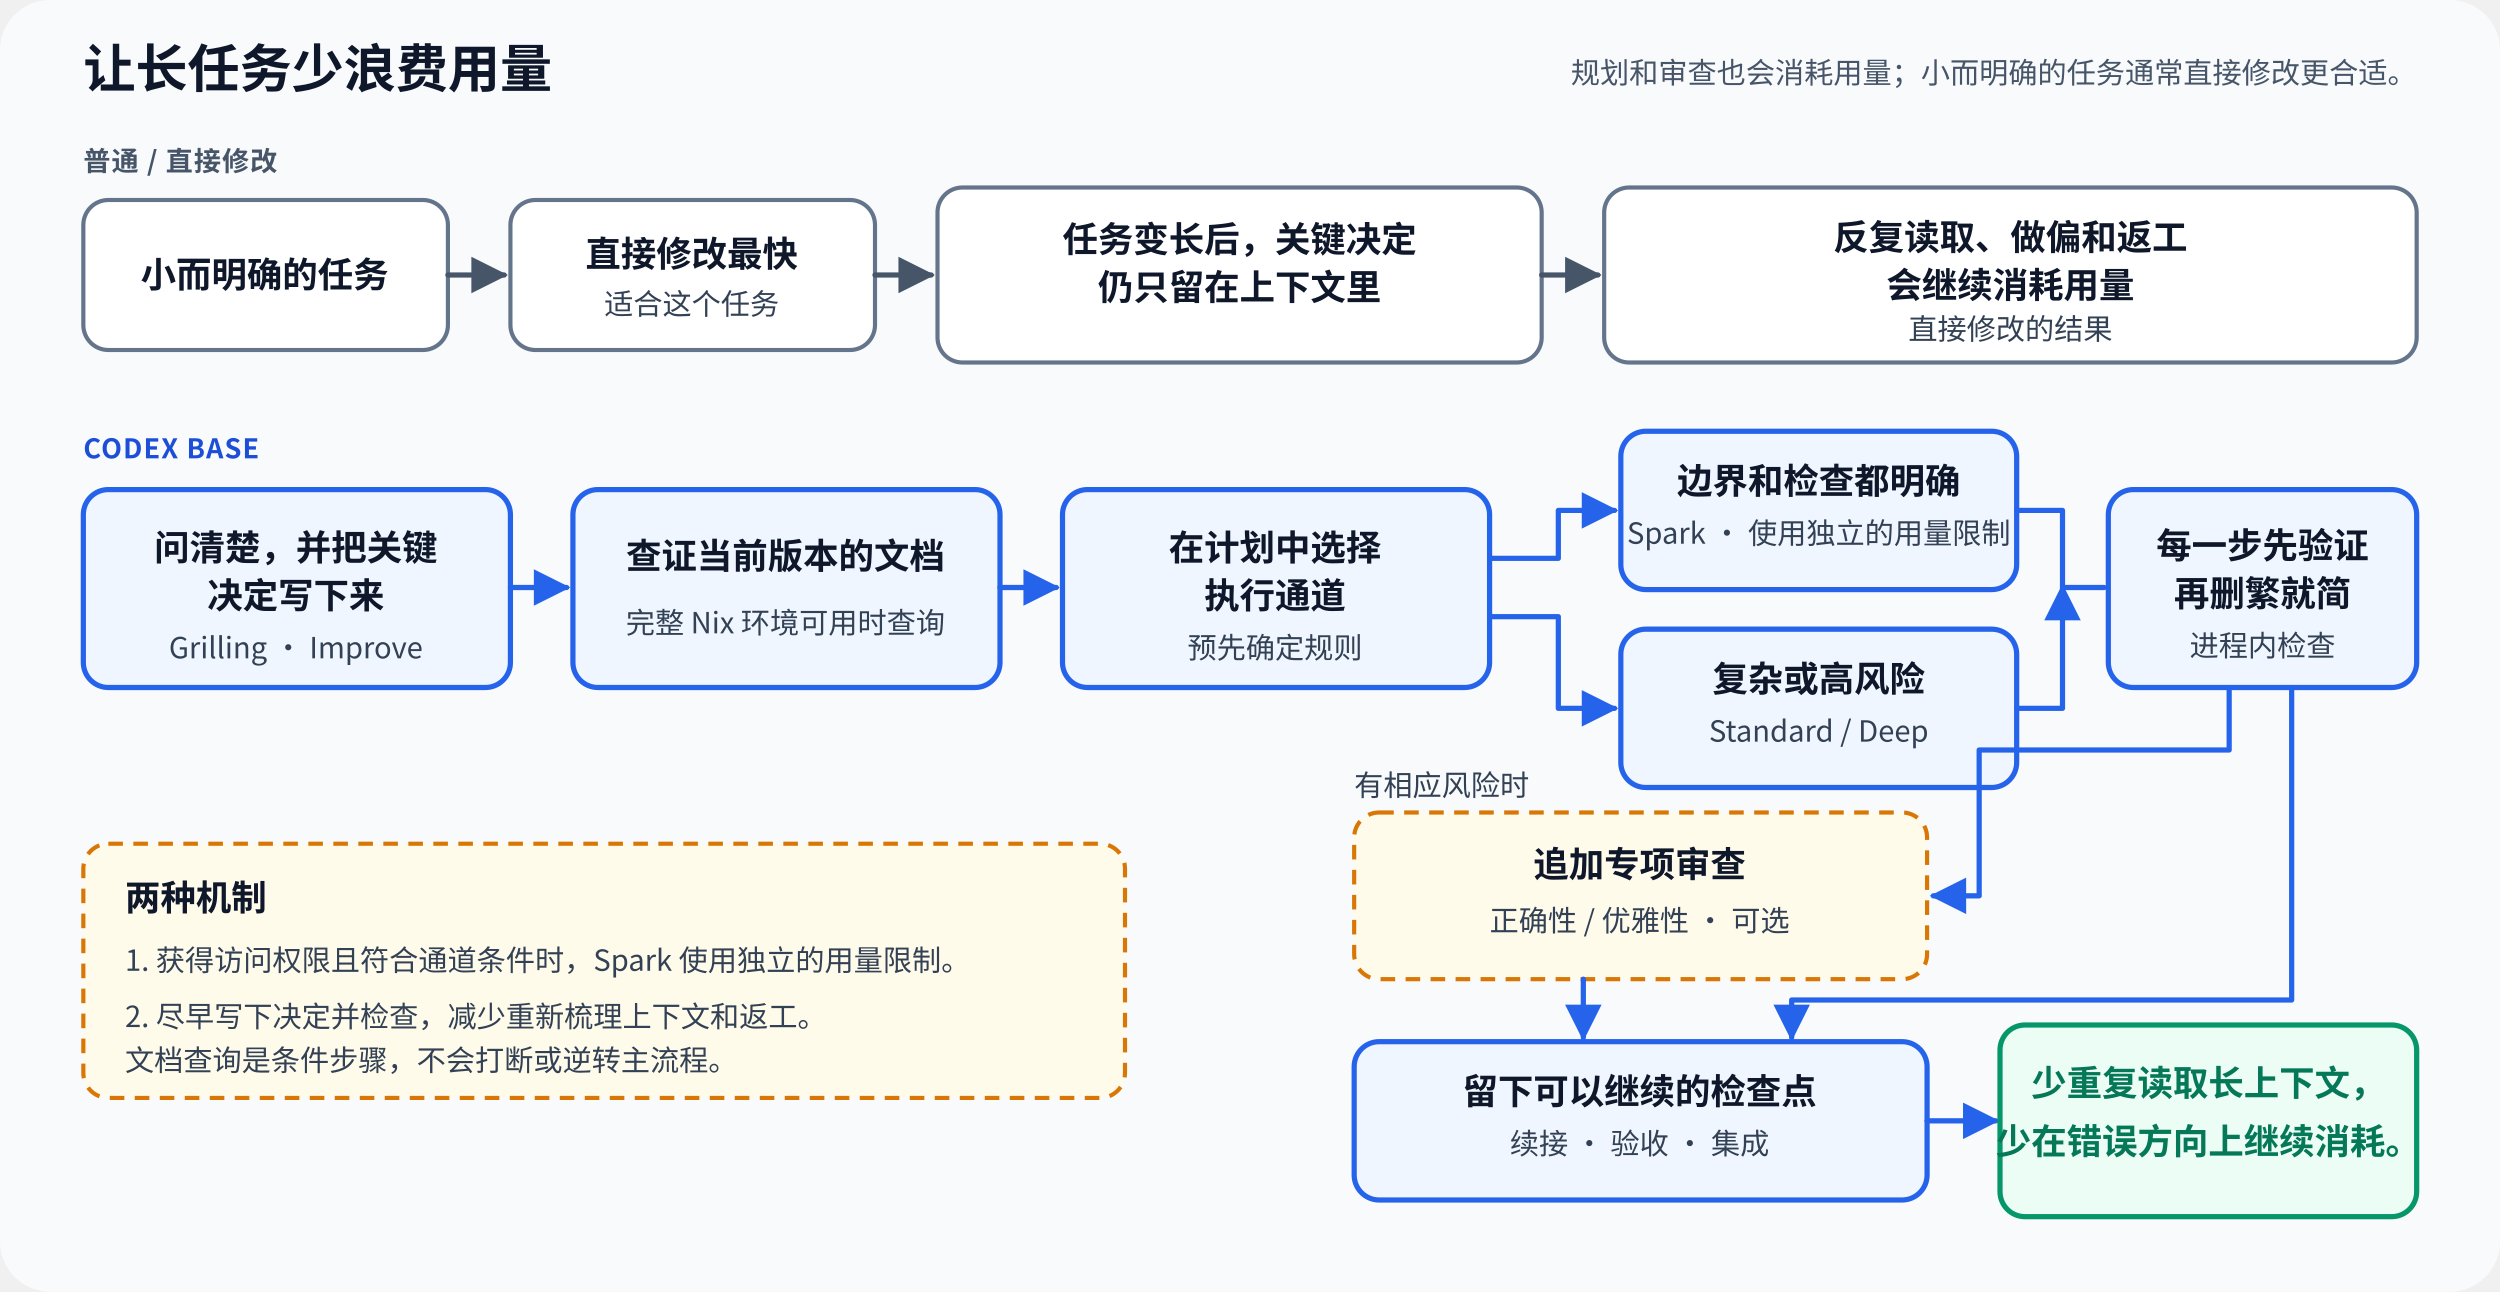
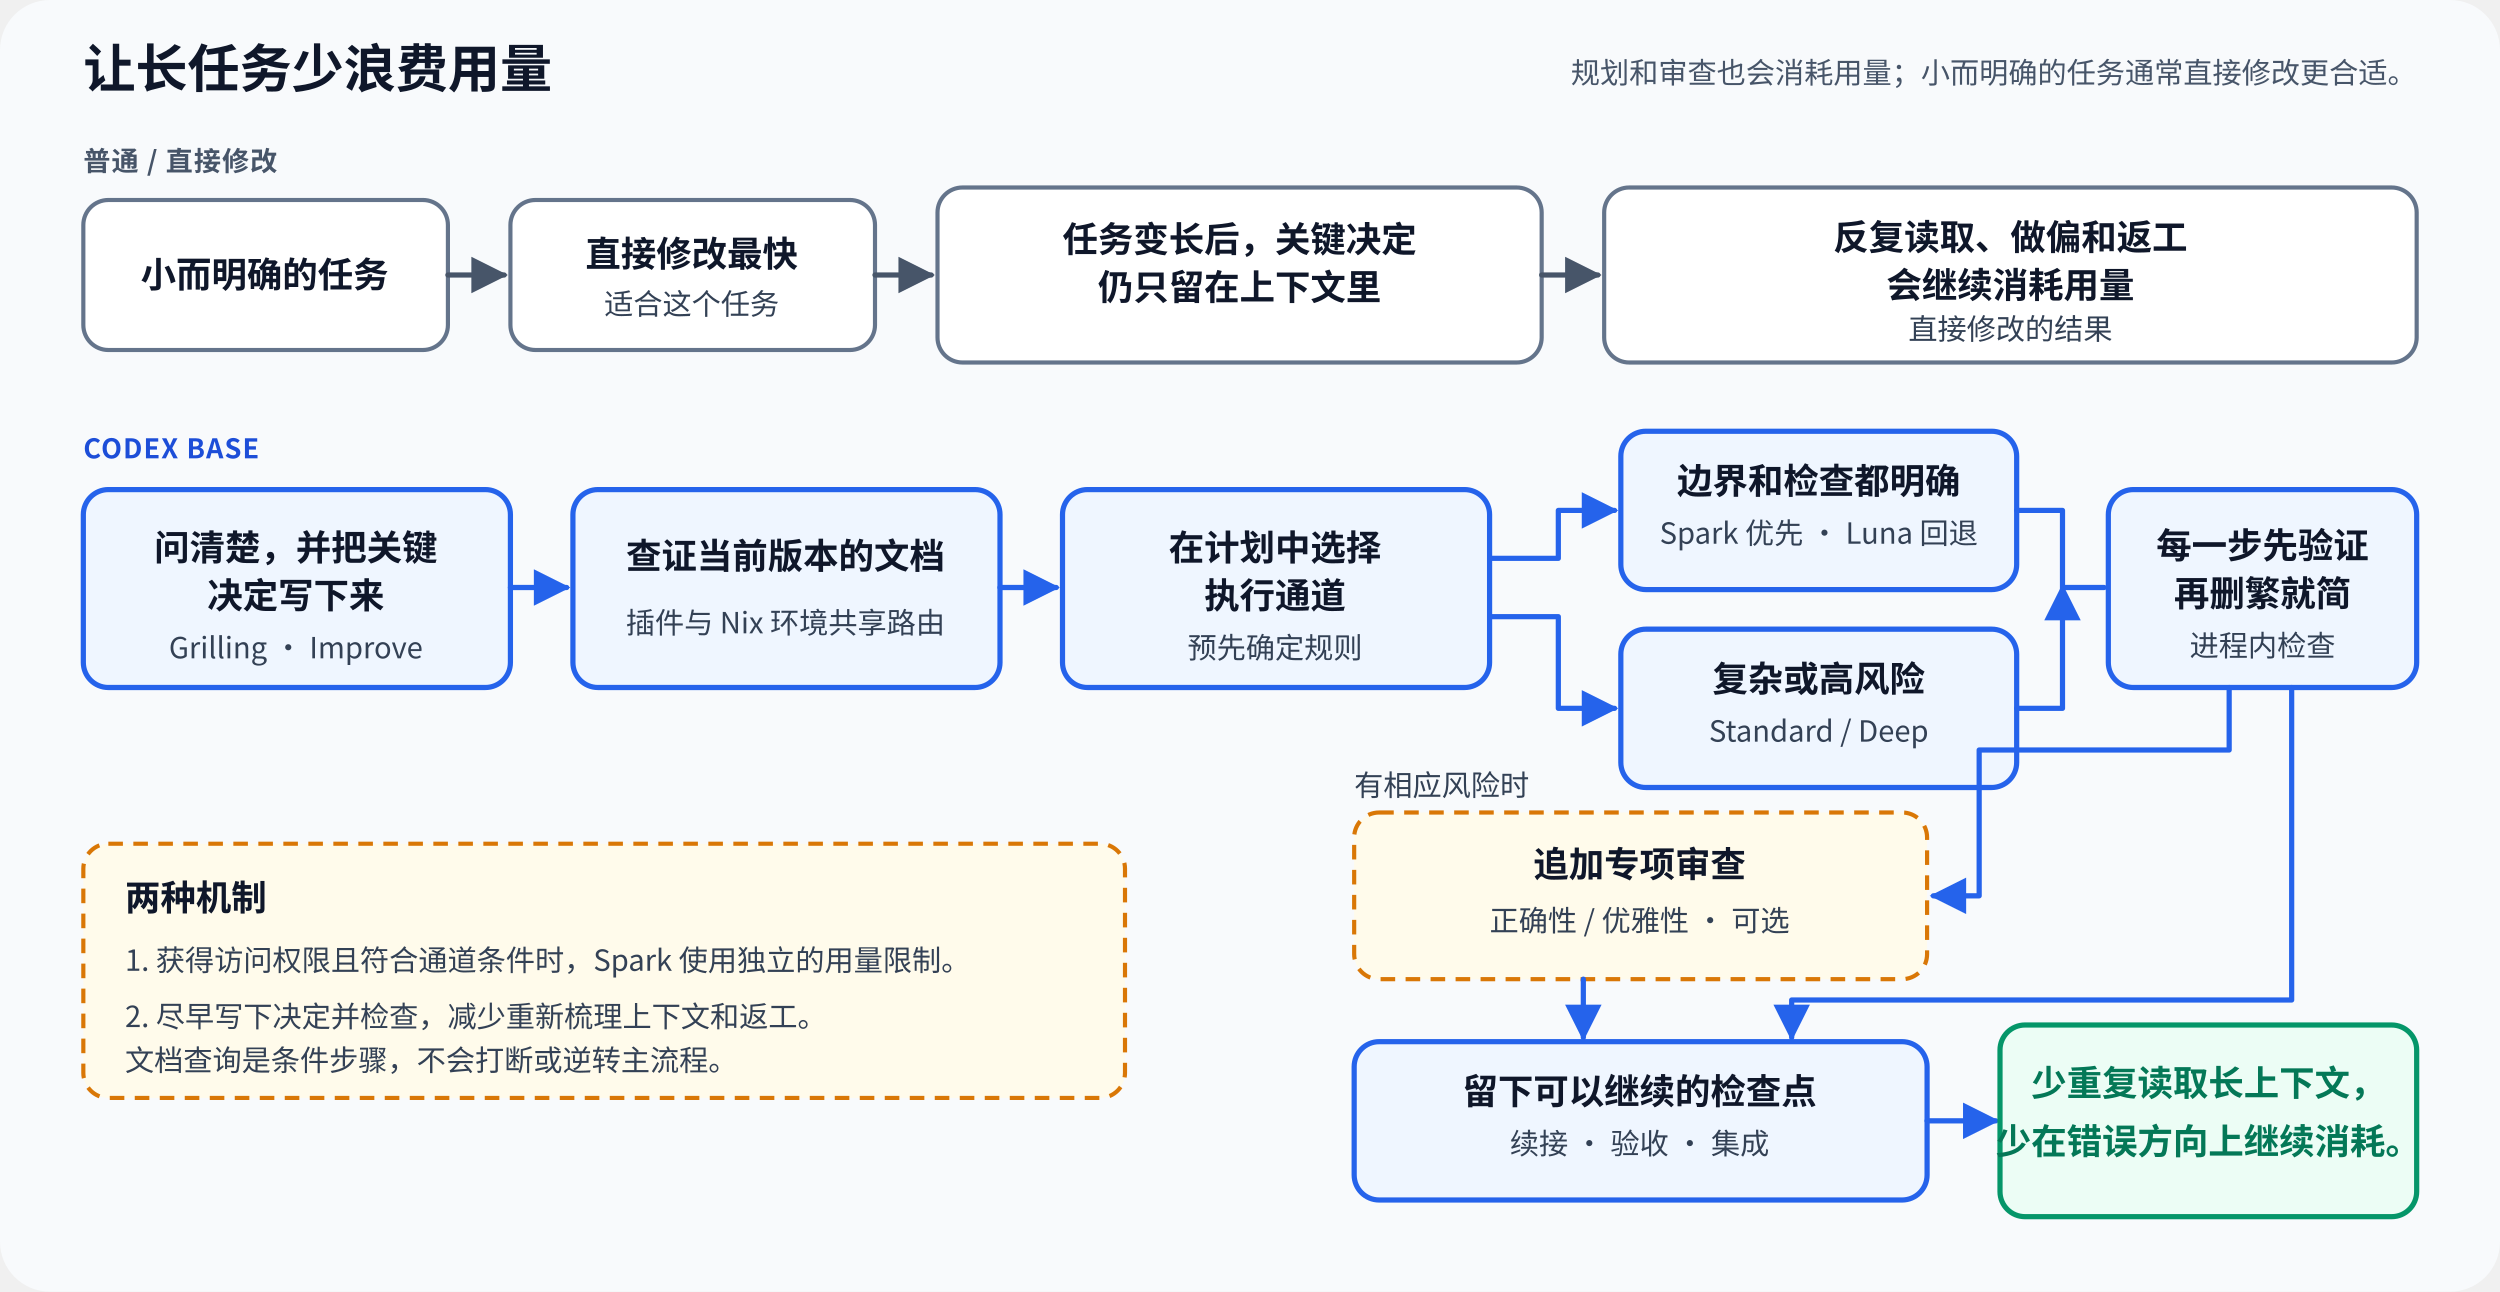
<svg xmlns="http://www.w3.org/2000/svg" viewBox="0 0 1200 620" role="img">
  <defs>
    <style>.bg{fill:#f8fafc}.card{fill:#fff;stroke:#64748b;stroke-width:2}.base{fill:#eff6ff;stroke:#2563eb;stroke-width:2.5}.conditional{fill:#fffbeb;stroke:#d97706;stroke-width:2;stroke-dasharray:7 5}.outcome{fill:#ecfdf5;stroke:#059669;stroke-width:2.5}.line{fill:none;stroke:#475569;stroke-width:2.5;stroke-linecap:round;stroke-linejoin:round}.blue-line{fill:none;stroke:#2563eb;stroke-width:2.5;stroke-linecap:round;stroke-linejoin:round}.title{font:700 25px system-ui,-apple-system,"Segoe UI","Noto Sans CJK SC","Microsoft YaHei",sans-serif;fill:#0f172a}.label{font:600 17px system-ui,-apple-system,"Segoe UI","Noto Sans CJK SC","Microsoft YaHei",sans-serif;fill:#0f172a}.small{font:14px system-ui,-apple-system,"Segoe UI","Noto Sans CJK SC","Microsoft YaHei",sans-serif;fill:#334155}.tag{font:700 13px system-ui,-apple-system,"Segoe UI","Noto Sans CJK SC","Microsoft YaHei",sans-serif;fill:#1d4ed8;letter-spacing:.04em}.muted{fill:#475569}.green{fill:#047857}</style>
    <marker id="arrow" viewBox="0 0 10 10" refX="9" refY="5" markerWidth="7" markerHeight="7" orient="auto">
      <path d="M0 0l10 5-10 5z" fill="#475569" />
    </marker>
    <marker id="blue-arrow" viewBox="0 0 10 10" refX="9" refY="5" markerWidth="7" markerHeight="7" orient="auto">
      <path d="M0 0l10 5-10 5z" fill="#2563eb" />
    </marker>
  </defs>
  <rect class="bg" width="1200" height="620" rx="24" />
  <text class="title" x="40" y="42">让长任务少浪费用量</text>
  <text class="small muted" x="1160" y="40" text-anchor="end">规划和审查也会消耗用量；小而明确的任务通常直接修改更合适。</text>
  <text class="tag muted" x="40" y="82">普通 / 直接修改</text>
  <rect class="card" x="40" y="96" width="175" height="72" rx="12" />
  <text class="label" x="127" y="138" text-anchor="middle">小而明确的任务</text>
  <path class="line" d="M215 132H242" marker-end="url(#arrow)" />
  <rect class="card" x="245" y="96" width="175" height="72" rx="12" />
  <text class="label" x="332" y="128" text-anchor="middle">直接修改最快</text>
  <text class="small" x="332" y="151" text-anchor="middle">适合这个任务</text>
  <path class="line" d="M420 132H447" marker-end="url(#arrow)" />
  <rect class="card" x="450" y="90" width="290" height="84" rx="12" />
  <text class="label" x="595" y="121" text-anchor="middle">任务变长后，关键决定</text>
  <text class="label" x="595" y="144" text-anchor="middle">仍只留在上下文里</text>
  <path class="line" d="M740 132H767" marker-end="url(#arrow)" />
  <rect class="card" x="770" y="90" width="390" height="84" rx="12" />
  <text class="label" x="965" y="120" text-anchor="middle">反复读取、做偏和返工</text>
  <text class="label" x="965" y="143" text-anchor="middle">会继续消耗用量</text>
  <text class="small" x="965" y="163" text-anchor="middle">直接修改的结果</text>
  <text class="tag" x="40" y="220">CODEX BASE</text>
  <rect class="base" x="40" y="235" width="205" height="95" rx="12" />
  <text class="label" x="142" y="269" text-anchor="middle">问清楚，并把关键</text>
  <text class="label" x="142" y="292" text-anchor="middle">决定写下来</text>
  <text class="small" x="142" y="316" text-anchor="middle">Grilling · Improve</text>
  <path class="blue-line" d="M245 282H272" marker-end="url(#blue-arrow)" />
  <rect class="base" x="275" y="235" width="205" height="95" rx="12" />
  <text class="label" x="377" y="273" text-anchor="middle">查证当前版本的文档</text>
-   <text class="small" x="377" y="304" text-anchor="middle">完整 Nix 环境可用时查询</text>
+   <text class="small" x="377" y="304" text-anchor="middle">插件与 Nix 环境共享路由</text>
  <path class="blue-line" d="M480 282H507" marker-end="url(#blue-arrow)" />
  <rect class="base" x="510" y="235" width="205" height="95" rx="12" />
  <text class="label" x="612" y="269" text-anchor="middle">在计划中选择</text>
  <text class="label" x="612" y="292" text-anchor="middle">执行通道</text>
  <text class="small" x="612" y="316" text-anchor="middle">预先确定规则</text>
  <path class="blue-line" d="M715 268H748V245H775" marker-end="url(#blue-arrow)" />
  <rect class="base" x="778" y="207" width="190" height="76" rx="12" />
  <text class="label" x="873" y="237" text-anchor="middle">边界和检查都明确</text>
-   <text class="small" x="873" y="261" text-anchor="middle">Spark · 使用独立的用量限制</text>
+   <text class="small" x="873" y="261" text-anchor="middle">Spark 优先 · Luna 回退</text>
  <path class="blue-line" d="M715 296H748V340H775" marker-end="url(#blue-arrow)" />
  <rect class="base" x="778" y="302" width="190" height="76" rx="12" />
  <text class="label" x="873" y="332" text-anchor="middle">复杂或高风险</text>
  <text class="small" x="873" y="356" text-anchor="middle">Standard / Deep</text>
  <path class="blue-line" d="M968 245H990V282H1010M968 340H990V282" marker-end="url(#blue-arrow)" />
  <rect class="base" x="1012" y="235" width="148" height="95" rx="12" />
  <text class="label" x="1086" y="268" text-anchor="middle">每一步先验证</text>
  <text class="label" x="1086" y="291" text-anchor="middle">再删繁就简</text>
  <text class="small" x="1086" y="315" text-anchor="middle">进程内检查</text>
  <path class="blue-line" d="M1070 330V360H950V430H928" marker-end="url(#blue-arrow)" />
  <path class="blue-line" d="M1100 330V480H860V498" marker-end="url(#blue-arrow)" />
  <text class="small" x="650" y="382">有相应风险时</text>
  <rect class="conditional" x="650" y="390" width="275" height="80" rx="12" />
  <text class="label" x="787" y="421" text-anchor="middle">追加专项审查</text>
  <text class="small" x="787" y="447" text-anchor="middle">正确性 / 优雅性 · 可选</text>
  <path class="blue-line" d="M760 470V498" marker-end="url(#blue-arrow)" />
  <rect class="base" x="650" y="500" width="275" height="76" rx="12" />
  <text class="label" x="787" y="530" text-anchor="middle">留下可以继续的检查点</text>
  <text class="small" x="787" y="554" text-anchor="middle">续接 · 验收 · 集成</text>
  <path class="blue-line" d="M925 538H958" marker-end="url(#blue-arrow)" />
  <rect class="outcome" x="960" y="492" width="200" height="92" rx="12" />
  <text class="label green" x="1060" y="526" text-anchor="middle">少重复读取长上下文，</text>
  <text class="label green" x="1060" y="554" text-anchor="middle">少在错误方向上继续消耗。</text>
  <rect class="conditional" x="40" y="405" width="500" height="122" rx="12" />
  <text class="label" x="60" y="437">两种机制</text>
  <text class="small" x="60" y="466">1. 获得访问权限且符合通道条件时，Spark 使用独立的用量限制。</text>
  <text class="small" x="60" y="493">2. 尽早写下决定并检查，减少重新梳理上下文和返工。</text>
  <text class="small" x="60" y="514">文档查询是条件步骤，不会打断或逆转主流程。</text>
</svg>
